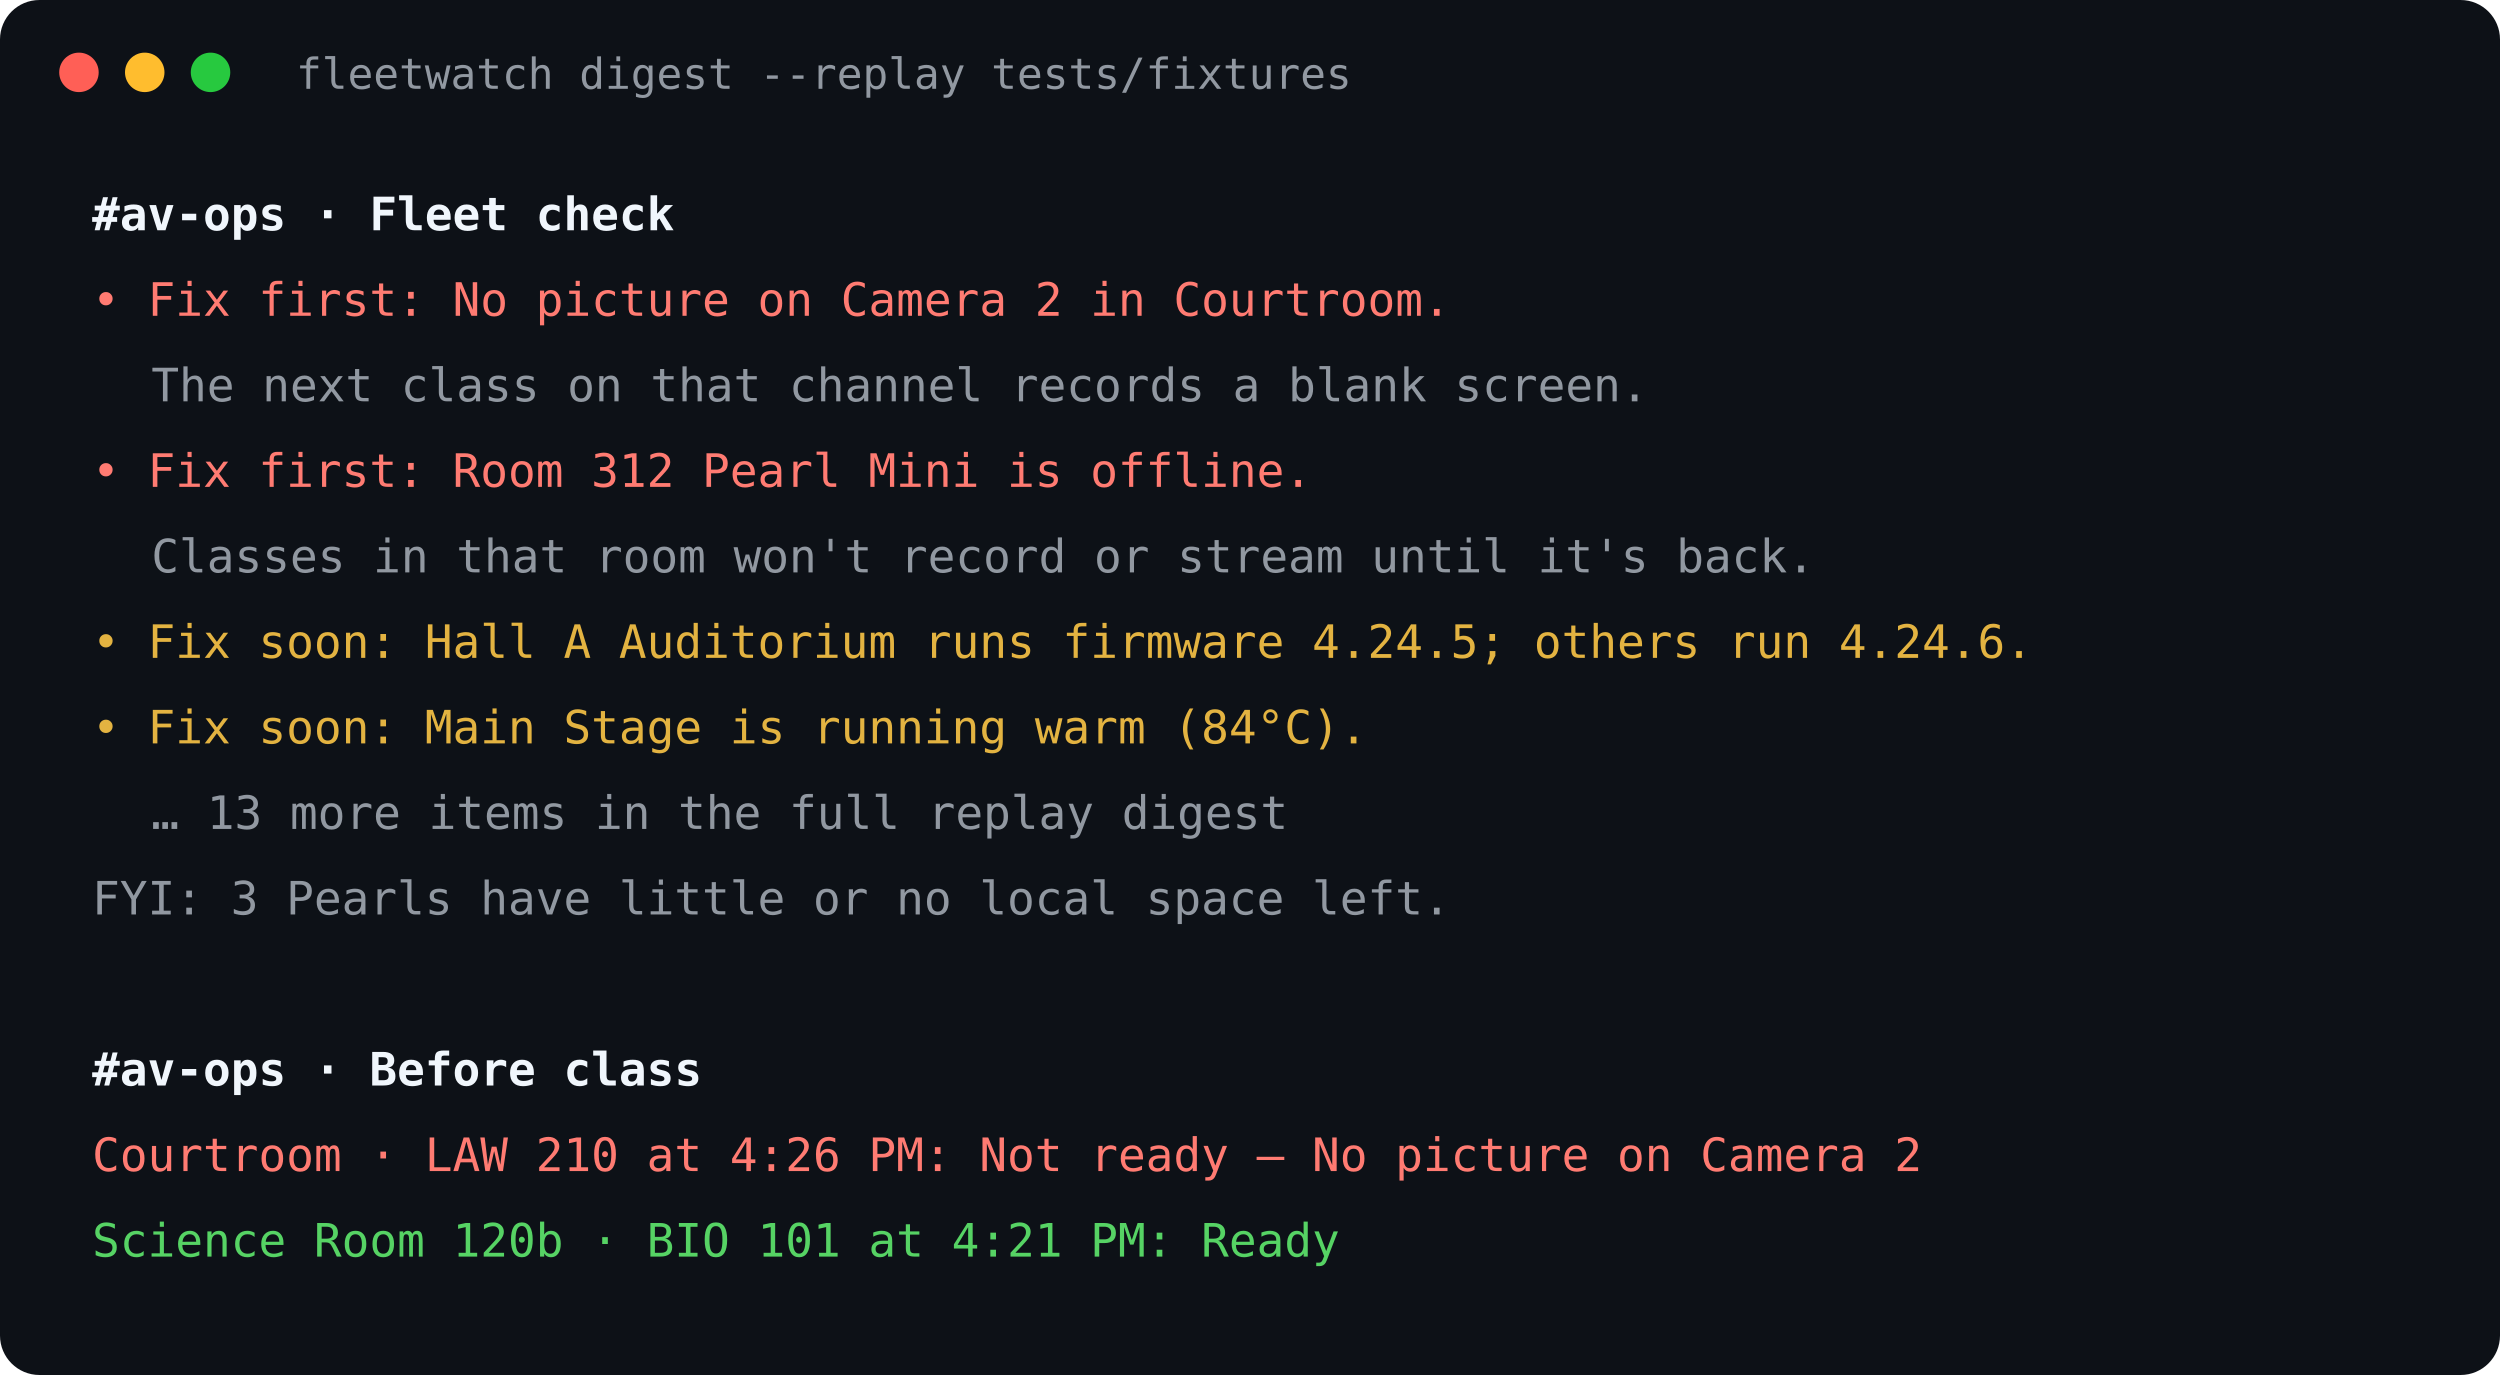
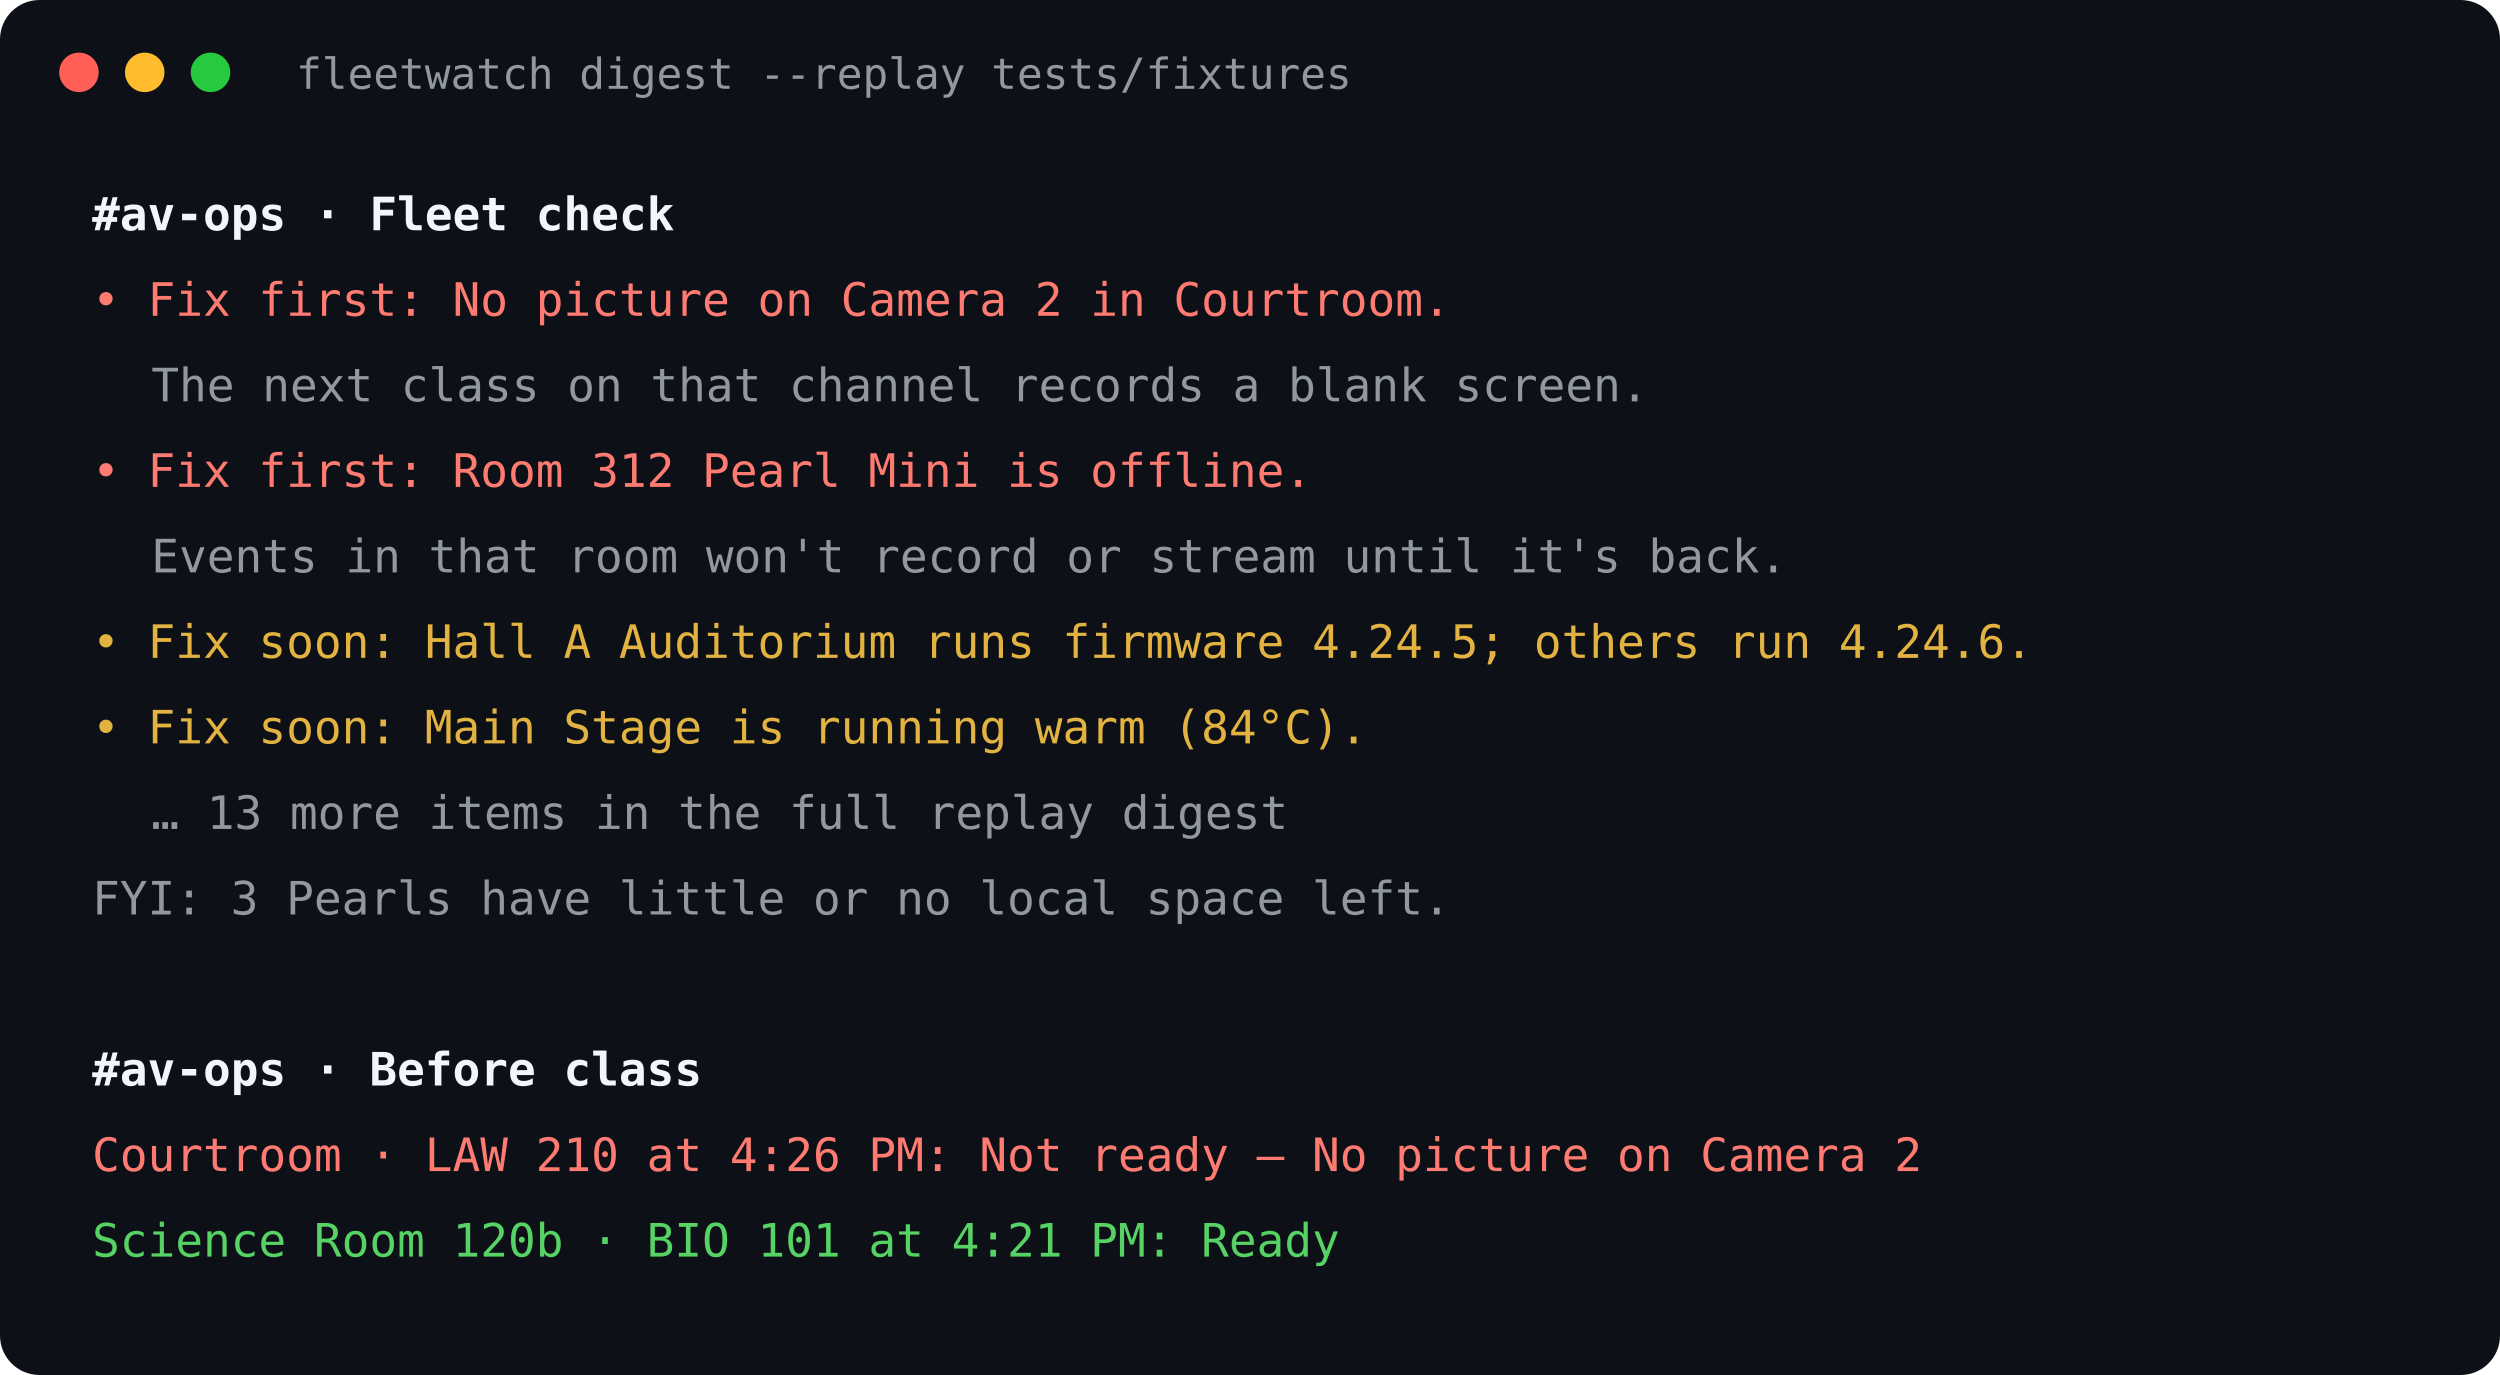
<svg xmlns="http://www.w3.org/2000/svg" width="760" height="418" viewBox="0 0 760 418" role="img" aria-label="Fleetwatch digest from the replay demo">
  <rect width="760" height="418" rx="12" fill="#0d1117" />
  <circle cx="24" cy="22" r="6" fill="#ff5f56" />
  <circle cx="44" cy="22" r="6" fill="#ffbd2e" />
  <circle cx="64" cy="22" r="6" fill="#27c93f" />
  <text x="90" y="27" fill="#9198a1" font-family="ui-monospace,SFMono-Regular,Menlo,monospace" font-size="13">fleetwatch digest --replay tests/fixtures</text>
  <g font-family="ui-monospace,SFMono-Regular,Menlo,monospace" font-size="14">
    <text x="28" y="70" fill="#f0f6fc" font-weight="700">#av-ops · Fleet check</text>
    <text x="28" y="96" fill="#ff7b72" font-weight="400">• Fix first: No picture on Camera 2 in Courtroom.</text>
    <text x="46" y="122" fill="#9198a1" font-weight="400">The next class on that channel records a blank screen.</text>
    <text x="28" y="148" fill="#ff7b72" font-weight="400">• Fix first: Room 312 Pearl Mini is offline.</text>
-     <text x="46" y="174" fill="#9198a1" font-weight="400">Classes in that room won't record or stream until it's back.</text>
+     <text x="46" y="174" fill="#9198a1" font-weight="400">Events in that room won't record or stream until it's back.</text>
    <text x="28" y="200" fill="#e3b341" font-weight="400">• Fix soon: Hall A Auditorium runs firmware 4.24.5; others run 4.24.6.</text>
    <text x="28" y="226" fill="#e3b341" font-weight="400">• Fix soon: Main Stage is running warm (84°C).</text>
    <text x="46" y="252" fill="#9198a1" font-weight="400">… 13 more items in the full replay digest</text>
    <text x="28" y="278" fill="#9198a1" font-weight="400">FYI: 3 Pearls have little or no local space left.</text>
    <text x="28" y="330" fill="#f0f6fc" font-weight="700">#av-ops · Before class</text>
    <text x="28" y="356" fill="#ff7b72" font-weight="400">Courtroom · LAW 210 at 4:26 PM: Not ready — No picture on Camera 2</text>
    <text x="28" y="382" fill="#56d364" font-weight="400">Science Room 120b · BIO 101 at 4:21 PM: Ready</text>
  </g>
</svg>
